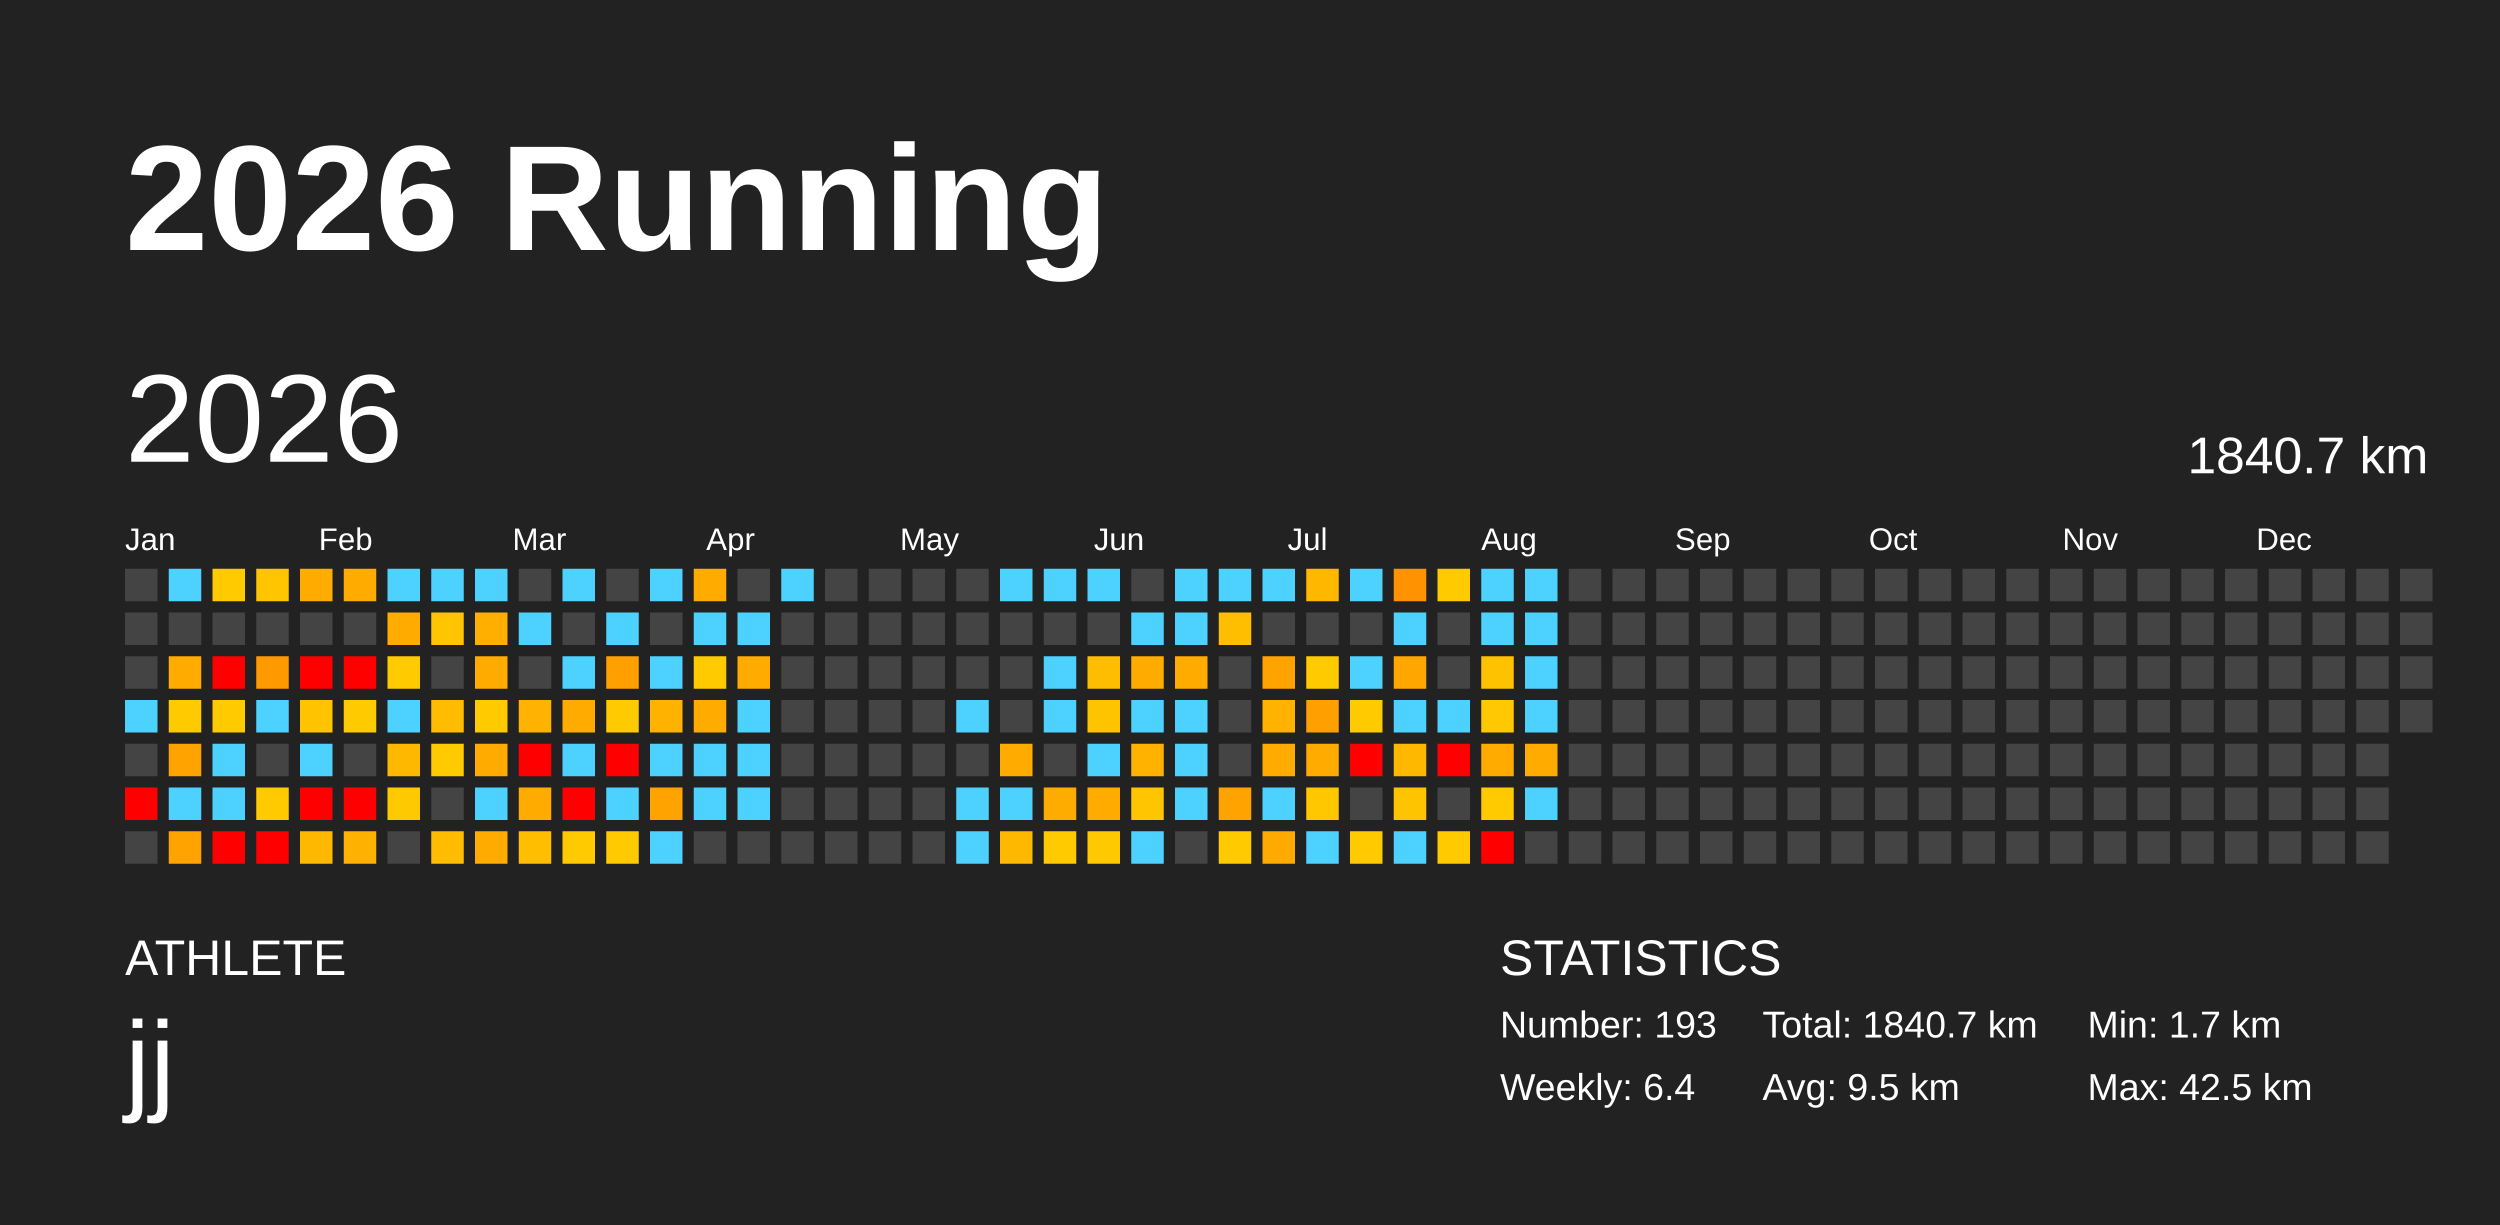
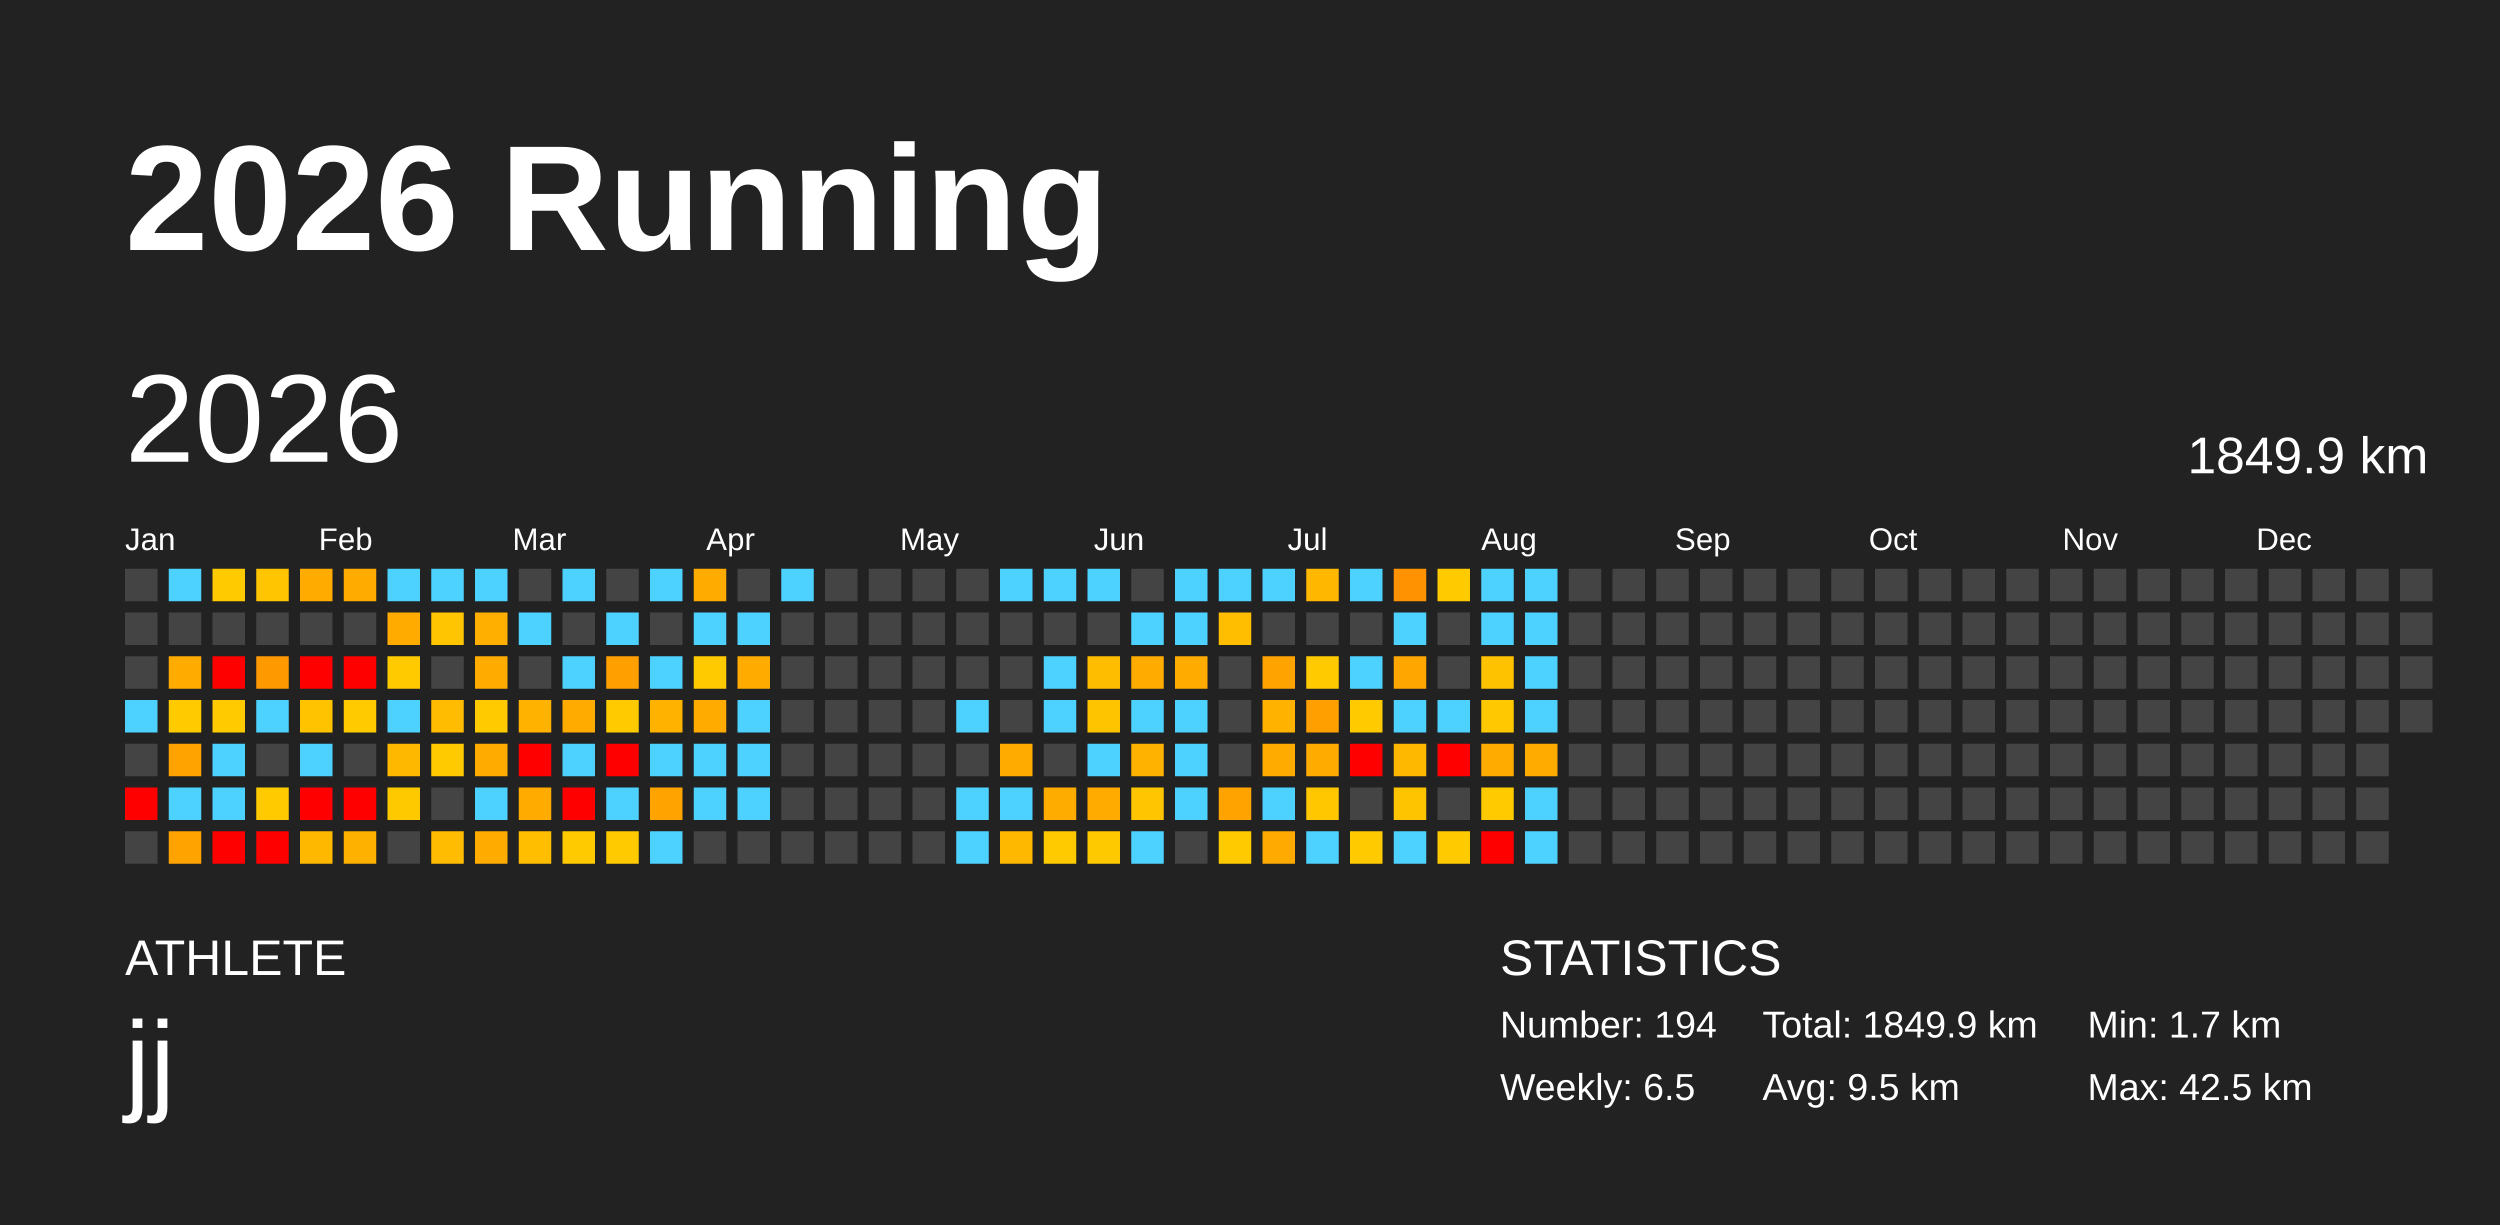
<svg xmlns="http://www.w3.org/2000/svg" baseProfile="full" height="98mm" version="1.1" viewBox="0,0,200,98" width="200mm">
  <defs />
  <rect fill="#222222" height="98" width="200" x="0" y="0" />
  <text fill="#FFFFFF" style="font-size:12px; font-family:Arial; font-weight:bold;" x="10" y="20">2026 Running</text>
  <text fill="#FFFFFF" style="font-size:4px; font-family:Arial" x="10" y="78">ATHLETE</text>
  <text fill="#FFFFFF" style="font-size:9px; font-family:Arial" x="10" y="88">jj</text>
  <text fill="#FFFFFF" style="font-size:4px; font-family:Arial" x="120" y="78">STATISTICS</text>
-   <text fill="#FFFFFF" style="font-size:3px; font-family:Arial" x="120" y="83">Number: 193</text>
-   <text fill="#FFFFFF" style="font-size:3px; font-family:Arial" x="120" y="88">Weekly: 6.4</text>
-   <text fill="#FFFFFF" style="font-size:3px; font-family:Arial" x="141" y="83">Total: 1840.7 km</text>
+   <text fill="#FFFFFF" style="font-size:3px; font-family:Arial" x="120" y="83">Number: 194</text>
+   <text fill="#FFFFFF" style="font-size:3px; font-family:Arial" x="120" y="88">Weekly: 6.5</text>
+   <text fill="#FFFFFF" style="font-size:3px; font-family:Arial" x="141" y="83">Total: 1849.9 km</text>
  <text fill="#FFFFFF" style="font-size:3px; font-family:Arial" x="141" y="88">Avg: 9.5 km</text>
  <text fill="#FFFFFF" style="font-size:3px; font-family:Arial" x="167" y="83">Min: 1.7 km</text>
  <text fill="#FFFFFF" style="font-size:3px; font-family:Arial" x="167" y="88">Max: 42.5 km</text>
  <text dominant-baseline="hanging" fill="#FFFFFF" style="font-size:10.0px; font-family:Arial;" x="10" y="30">2026</text>
-   <text dominant-baseline="hanging" fill="#FFFFFF" style="font-size:4.125px; font-family:Arial;" x="175" y="35">1840.7 km</text>
+   <text dominant-baseline="hanging" fill="#FFFFFF" style="font-size:4.125px; font-family:Arial;" x="175" y="35">1849.9 km</text>
  <text fill="#FFFFFF" style="font-size:2.5px; font-family:Arial" x="10.0" y="44">Jan</text>
  <text fill="#FFFFFF" style="font-size:2.5px; font-family:Arial" x="25.5" y="44">Feb</text>
  <text fill="#FFFFFF" style="font-size:2.5px; font-family:Arial" x="41.0" y="44">Mar</text>
  <text fill="#FFFFFF" style="font-size:2.5px; font-family:Arial" x="56.5" y="44">Apr</text>
  <text fill="#FFFFFF" style="font-size:2.5px; font-family:Arial" x="72.0" y="44">May</text>
  <text fill="#FFFFFF" style="font-size:2.5px; font-family:Arial" x="87.5" y="44">Jun</text>
  <text fill="#FFFFFF" style="font-size:2.5px; font-family:Arial" x="103.0" y="44">Jul</text>
  <text fill="#FFFFFF" style="font-size:2.5px; font-family:Arial" x="118.5" y="44">Aug</text>
  <text fill="#FFFFFF" style="font-size:2.5px; font-family:Arial" x="134.0" y="44">Sep</text>
  <text fill="#FFFFFF" style="font-size:2.5px; font-family:Arial" x="149.5" y="44">Oct</text>
  <text fill="#FFFFFF" style="font-size:2.5px; font-family:Arial" x="165.0" y="44">Nov</text>
  <text fill="#FFFFFF" style="font-size:2.5px; font-family:Arial" x="180.5" y="44">Dec</text>
  <rect fill="#444444" height="2.6" width="2.6" x="10.0" y="45.5" />
  <rect fill="#444444" height="2.6" width="2.6" x="10.0" y="49.0" />
  <rect fill="#444444" height="2.6" width="2.6" x="10.0" y="52.5" />
  <rect fill="#4dd2ff" height="2.6" width="2.6" x="10.0" y="56.0" />
  <rect fill="#444444" height="2.6" width="2.6" x="10.0" y="59.5" />
  <rect fill="red" height="2.6" width="2.6" x="10.0" y="63.0" />
  <rect fill="#444444" height="2.6" width="2.6" x="10.0" y="66.5" />
  <rect fill="#4dd2ff" height="2.6" width="2.6" x="13.5" y="45.5" />
  <rect fill="#444444" height="2.6" width="2.6" x="13.5" y="49.0" />
  <rect fill="#ffab00" height="2.6" width="2.6" x="13.5" y="52.5" />
  <rect fill="#ffcb00" height="2.6" width="2.6" x="13.5" y="56.0" />
  <rect fill="#ffa300" height="2.6" width="2.6" x="13.5" y="59.5" />
  <rect fill="#4dd2ff" height="2.6" width="2.6" x="13.5" y="63.0" />
  <rect fill="#ffa300" height="2.6" width="2.6" x="13.5" y="66.5" />
  <rect fill="#ffcb00" height="2.6" width="2.6" x="17.0" y="45.5" />
  <rect fill="#444444" height="2.6" width="2.6" x="17.0" y="49.0" />
  <rect fill="red" height="2.6" width="2.6" x="17.0" y="52.5" />
  <rect fill="#ffcb00" height="2.6" width="2.6" x="17.0" y="56.0" />
  <rect fill="#4dd2ff" height="2.6" width="2.6" x="17.0" y="59.5" />
  <rect fill="#4dd2ff" height="2.6" width="2.6" x="17.0" y="63.0" />
  <rect fill="red" height="2.6" width="2.6" x="17.0" y="66.5" />
  <rect fill="#ffc500" height="2.6" width="2.6" x="20.5" y="45.5" />
  <rect fill="#444444" height="2.6" width="2.6" x="20.5" y="49.0" />
  <rect fill="#ff9900" height="2.6" width="2.6" x="20.5" y="52.5" />
  <rect fill="#4dd2ff" height="2.6" width="2.6" x="20.5" y="56.0" />
  <rect fill="#444444" height="2.6" width="2.6" x="20.5" y="59.5" />
  <rect fill="#ffcb00" height="2.6" width="2.6" x="20.5" y="63.0" />
  <rect fill="red" height="2.6" width="2.6" x="20.5" y="66.5" />
  <rect fill="#ffab00" height="2.6" width="2.6" x="24.0" y="45.5" />
  <rect fill="#444444" height="2.6" width="2.6" x="24.0" y="49.0" />
  <rect fill="red" height="2.6" width="2.6" x="24.0" y="52.5" />
  <rect fill="#ffc300" height="2.6" width="2.6" x="24.0" y="56.0" />
  <rect fill="#4dd2ff" height="2.6" width="2.6" x="24.0" y="59.5" />
  <rect fill="red" height="2.6" width="2.6" x="24.0" y="63.0" />
  <rect fill="#ffb800" height="2.6" width="2.6" x="24.0" y="66.5" />
  <rect fill="#ffab00" height="2.6" width="2.6" x="27.5" y="45.5" />
  <rect fill="#444444" height="2.6" width="2.6" x="27.5" y="49.0" />
  <rect fill="red" height="2.6" width="2.6" x="27.5" y="52.5" />
  <rect fill="#ffcb00" height="2.6" width="2.6" x="27.5" y="56.0" />
  <rect fill="#444444" height="2.6" width="2.6" x="27.5" y="59.5" />
  <rect fill="red" height="2.6" width="2.6" x="27.5" y="63.0" />
  <rect fill="#ffb100" height="2.6" width="2.6" x="27.5" y="66.5" />
  <rect fill="#4dd2ff" height="2.6" width="2.6" x="31.0" y="45.5" />
  <rect fill="#ffab00" height="2.6" width="2.6" x="31.0" y="49.0" />
  <rect fill="#ffcb00" height="2.6" width="2.6" x="31.0" y="52.5" />
  <rect fill="#4dd2ff" height="2.6" width="2.6" x="31.0" y="56.0" />
  <rect fill="#ffb800" height="2.6" width="2.6" x="31.0" y="59.5" />
  <rect fill="#ffc900" height="2.6" width="2.6" x="31.0" y="63.0" />
  <rect fill="#444444" height="2.6" width="2.6" x="31.0" y="66.5" />
  <rect fill="#4dd2ff" height="2.6" width="2.6" x="34.5" y="45.5" />
  <rect fill="#ffc500" height="2.6" width="2.6" x="34.5" y="49.0" />
  <rect fill="#444444" height="2.6" width="2.6" x="34.5" y="52.5" />
  <rect fill="#ffbc00" height="2.6" width="2.6" x="34.5" y="56.0" />
  <rect fill="#ffcb00" height="2.6" width="2.6" x="34.5" y="59.5" />
  <rect fill="#444444" height="2.6" width="2.6" x="34.5" y="63.0" />
  <rect fill="#ffbc00" height="2.6" width="2.6" x="34.5" y="66.5" />
  <rect fill="#4dd2ff" height="2.6" width="2.6" x="38.0" y="45.5" />
  <rect fill="#ffaf00" height="2.6" width="2.6" x="38.0" y="49.0" />
  <rect fill="#ffab00" height="2.6" width="2.6" x="38.0" y="52.5" />
  <rect fill="#ffcb00" height="2.6" width="2.6" x="38.0" y="56.0" />
  <rect fill="#ffab00" height="2.6" width="2.6" x="38.0" y="59.5" />
  <rect fill="#4dd2ff" height="2.6" width="2.6" x="38.0" y="63.0" />
  <rect fill="#ffab00" height="2.6" width="2.6" x="38.0" y="66.5" />
  <rect fill="#444444" height="2.6" width="2.6" x="41.5" y="45.5" />
  <rect fill="#4dd2ff" height="2.6" width="2.6" x="41.5" y="49.0" />
  <rect fill="#444444" height="2.6" width="2.6" x="41.5" y="52.5" />
  <rect fill="#ffb200" height="2.6" width="2.6" x="41.5" y="56.0" />
  <rect fill="red" height="2.6" width="2.6" x="41.5" y="59.5" />
  <rect fill="#ffab00" height="2.6" width="2.6" x="41.5" y="63.0" />
  <rect fill="#ffbf00" height="2.6" width="2.6" x="41.5" y="66.5" />
  <rect fill="#4dd2ff" height="2.6" width="2.6" x="45.0" y="45.5" />
  <rect fill="#444444" height="2.6" width="2.6" x="45.0" y="49.0" />
  <rect fill="#4dd2ff" height="2.6" width="2.6" x="45.0" y="52.5" />
  <rect fill="#ffab00" height="2.6" width="2.6" x="45.0" y="56.0" />
  <rect fill="#4dd2ff" height="2.6" width="2.6" x="45.0" y="59.5" />
  <rect fill="red" height="2.6" width="2.6" x="45.0" y="63.0" />
  <rect fill="#ffcb00" height="2.6" width="2.6" x="45.0" y="66.5" />
  <rect fill="#444444" height="2.6" width="2.6" x="48.5" y="45.5" />
  <rect fill="#4dd2ff" height="2.6" width="2.6" x="48.5" y="49.0" />
  <rect fill="#ff9f00" height="2.6" width="2.6" x="48.5" y="52.5" />
  <rect fill="#ffcb00" height="2.6" width="2.6" x="48.5" y="56.0" />
  <rect fill="red" height="2.6" width="2.6" x="48.5" y="59.5" />
  <rect fill="#4dd2ff" height="2.6" width="2.6" x="48.5" y="63.0" />
  <rect fill="#ffcb00" height="2.6" width="2.6" x="48.5" y="66.5" />
  <rect fill="#4dd2ff" height="2.6" width="2.6" x="52.0" y="45.5" />
  <rect fill="#444444" height="2.6" width="2.6" x="52.0" y="49.0" />
  <rect fill="#4dd2ff" height="2.6" width="2.6" x="52.0" y="52.5" />
  <rect fill="#ffb200" height="2.6" width="2.6" x="52.0" y="56.0" />
  <rect fill="#4dd2ff" height="2.6" width="2.6" x="52.0" y="59.5" />
  <rect fill="#ffa300" height="2.6" width="2.6" x="52.0" y="63.0" />
  <rect fill="#4dd2ff" height="2.6" width="2.6" x="52.0" y="66.5" />
  <rect fill="#ffab00" height="2.6" width="2.6" x="55.5" y="45.5" />
  <rect fill="#4dd2ff" height="2.6" width="2.6" x="55.5" y="49.0" />
  <rect fill="#ffcb00" height="2.6" width="2.6" x="55.5" y="52.5" />
  <rect fill="#ffab00" height="2.6" width="2.6" x="55.5" y="56.0" />
  <rect fill="#4dd2ff" height="2.6" width="2.6" x="55.5" y="59.5" />
  <rect fill="#4dd2ff" height="2.6" width="2.6" x="55.5" y="63.0" />
  <rect fill="#444444" height="2.6" width="2.6" x="55.5" y="66.5" />
  <rect fill="#444444" height="2.6" width="2.6" x="59.0" y="45.5" />
  <rect fill="#4dd2ff" height="2.6" width="2.6" x="59.0" y="49.0" />
  <rect fill="#ffab00" height="2.6" width="2.6" x="59.0" y="52.5" />
  <rect fill="#4dd2ff" height="2.6" width="2.6" x="59.0" y="56.0" />
  <rect fill="#4dd2ff" height="2.6" width="2.6" x="59.0" y="59.5" />
  <rect fill="#4dd2ff" height="2.6" width="2.6" x="59.0" y="63.0" />
  <rect fill="#444444" height="2.6" width="2.6" x="59.0" y="66.5" />
  <rect fill="#4dd2ff" height="2.6" width="2.6" x="62.5" y="45.5" />
  <rect fill="#444444" height="2.6" width="2.6" x="62.5" y="49.0" />
  <rect fill="#444444" height="2.6" width="2.6" x="62.5" y="52.5" />
  <rect fill="#444444" height="2.6" width="2.6" x="62.5" y="56.0" />
  <rect fill="#444444" height="2.6" width="2.6" x="62.5" y="59.5" />
  <rect fill="#444444" height="2.6" width="2.6" x="62.5" y="63.0" />
  <rect fill="#444444" height="2.6" width="2.6" x="62.5" y="66.5" />
  <rect fill="#444444" height="2.6" width="2.6" x="66.0" y="45.5" />
  <rect fill="#444444" height="2.6" width="2.6" x="66.0" y="49.0" />
  <rect fill="#444444" height="2.6" width="2.6" x="66.0" y="52.5" />
  <rect fill="#444444" height="2.6" width="2.6" x="66.0" y="56.0" />
  <rect fill="#444444" height="2.6" width="2.6" x="66.0" y="59.5" />
  <rect fill="#444444" height="2.6" width="2.6" x="66.0" y="63.0" />
  <rect fill="#444444" height="2.6" width="2.6" x="66.0" y="66.5" />
  <rect fill="#444444" height="2.6" width="2.6" x="69.5" y="45.5" />
  <rect fill="#444444" height="2.6" width="2.6" x="69.5" y="49.0" />
  <rect fill="#444444" height="2.6" width="2.6" x="69.5" y="52.5" />
  <rect fill="#444444" height="2.6" width="2.6" x="69.5" y="56.0" />
  <rect fill="#444444" height="2.6" width="2.6" x="69.5" y="59.5" />
  <rect fill="#444444" height="2.6" width="2.6" x="69.5" y="63.0" />
  <rect fill="#444444" height="2.6" width="2.6" x="69.5" y="66.5" />
  <rect fill="#444444" height="2.6" width="2.6" x="73.0" y="45.5" />
  <rect fill="#444444" height="2.6" width="2.6" x="73.0" y="49.0" />
  <rect fill="#444444" height="2.6" width="2.6" x="73.0" y="52.5" />
  <rect fill="#444444" height="2.6" width="2.6" x="73.0" y="56.0" />
  <rect fill="#444444" height="2.6" width="2.6" x="73.0" y="59.5" />
  <rect fill="#444444" height="2.6" width="2.6" x="73.0" y="63.0" />
  <rect fill="#444444" height="2.6" width="2.6" x="73.0" y="66.5" />
  <rect fill="#444444" height="2.6" width="2.6" x="76.5" y="45.5" />
  <rect fill="#444444" height="2.6" width="2.6" x="76.5" y="49.0" />
  <rect fill="#444444" height="2.6" width="2.6" x="76.5" y="52.5" />
  <rect fill="#4dd2ff" height="2.6" width="2.6" x="76.5" y="56.0" />
  <rect fill="#444444" height="2.6" width="2.6" x="76.5" y="59.5" />
  <rect fill="#4dd2ff" height="2.6" width="2.6" x="76.5" y="63.0" />
  <rect fill="#4dd2ff" height="2.6" width="2.6" x="76.5" y="66.5" />
  <rect fill="#4dd2ff" height="2.6" width="2.6" x="80.0" y="45.5" />
  <rect fill="#444444" height="2.6" width="2.6" x="80.0" y="49.0" />
  <rect fill="#444444" height="2.6" width="2.6" x="80.0" y="52.5" />
  <rect fill="#444444" height="2.6" width="2.6" x="80.0" y="56.0" />
  <rect fill="#ffab00" height="2.6" width="2.6" x="80.0" y="59.5" />
  <rect fill="#4dd2ff" height="2.6" width="2.6" x="80.0" y="63.0" />
  <rect fill="#ffb800" height="2.6" width="2.6" x="80.0" y="66.5" />
  <rect fill="#4dd2ff" height="2.6" width="2.6" x="83.5" y="45.5" />
  <rect fill="#444444" height="2.6" width="2.6" x="83.5" y="49.0" />
  <rect fill="#4dd2ff" height="2.6" width="2.6" x="83.5" y="52.5" />
  <rect fill="#4dd2ff" height="2.6" width="2.6" x="83.5" y="56.0" />
  <rect fill="#444444" height="2.6" width="2.6" x="83.5" y="59.5" />
  <rect fill="#ffac00" height="2.6" width="2.6" x="83.5" y="63.0" />
  <rect fill="#ffcb00" height="2.6" width="2.6" x="83.5" y="66.5" />
  <rect fill="#4dd2ff" height="2.6" width="2.6" x="87.0" y="45.5" />
  <rect fill="#444444" height="2.6" width="2.6" x="87.0" y="49.0" />
  <rect fill="#ffbd00" height="2.6" width="2.6" x="87.0" y="52.5" />
  <rect fill="#ffc400" height="2.6" width="2.6" x="87.0" y="56.0" />
  <rect fill="#4dd2ff" height="2.6" width="2.6" x="87.0" y="59.5" />
  <rect fill="#ffab00" height="2.6" width="2.6" x="87.0" y="63.0" />
  <rect fill="#ffc900" height="2.6" width="2.6" x="87.0" y="66.5" />
  <rect fill="#444444" height="2.6" width="2.6" x="90.5" y="45.5" />
  <rect fill="#4dd2ff" height="2.6" width="2.6" x="90.5" y="49.0" />
  <rect fill="#ffab00" height="2.6" width="2.6" x="90.5" y="52.5" />
  <rect fill="#4dd2ff" height="2.6" width="2.6" x="90.5" y="56.0" />
  <rect fill="#ffb200" height="2.6" width="2.6" x="90.5" y="59.5" />
  <rect fill="#ffc500" height="2.6" width="2.6" x="90.5" y="63.0" />
  <rect fill="#4dd2ff" height="2.6" width="2.6" x="90.5" y="66.5" />
  <rect fill="#4dd2ff" height="2.6" width="2.6" x="94.0" y="45.5" />
  <rect fill="#4dd2ff" height="2.6" width="2.6" x="94.0" y="49.0" />
  <rect fill="#ffab00" height="2.6" width="2.6" x="94.0" y="52.5" />
  <rect fill="#4dd2ff" height="2.6" width="2.6" x="94.0" y="56.0" />
  <rect fill="#4dd2ff" height="2.6" width="2.6" x="94.0" y="59.5" />
  <rect fill="#4dd2ff" height="2.6" width="2.6" x="94.0" y="63.0" />
  <rect fill="#444444" height="2.6" width="2.6" x="94.0" y="66.5" />
  <rect fill="#4dd2ff" height="2.6" width="2.6" x="97.5" y="45.5" />
  <rect fill="#ffbf00" height="2.6" width="2.6" x="97.5" y="49.0" />
  <rect fill="#444444" height="2.6" width="2.6" x="97.5" y="52.5" />
  <rect fill="#444444" height="2.6" width="2.6" x="97.5" y="56.0" />
  <rect fill="#444444" height="2.6" width="2.6" x="97.5" y="59.5" />
  <rect fill="#ffa300" height="2.6" width="2.6" x="97.5" y="63.0" />
  <rect fill="#ffcb00" height="2.6" width="2.6" x="97.5" y="66.5" />
  <rect fill="#4dd2ff" height="2.6" width="2.6" x="101.0" y="45.5" />
  <rect fill="#444444" height="2.6" width="2.6" x="101.0" y="49.0" />
  <rect fill="#ffa300" height="2.6" width="2.6" x="101.0" y="52.5" />
  <rect fill="#ffb200" height="2.6" width="2.6" x="101.0" y="56.0" />
  <rect fill="#ffab00" height="2.6" width="2.6" x="101.0" y="59.5" />
  <rect fill="#4dd2ff" height="2.6" width="2.6" x="101.0" y="63.0" />
  <rect fill="#ffaa00" height="2.6" width="2.6" x="101.0" y="66.5" />
  <rect fill="#ffb700" height="2.6" width="2.6" x="104.5" y="45.5" />
  <rect fill="#444444" height="2.6" width="2.6" x="104.5" y="49.0" />
  <rect fill="#ffcb00" height="2.6" width="2.6" x="104.5" y="52.5" />
  <rect fill="#ff9f00" height="2.6" width="2.6" x="104.5" y="56.0" />
  <rect fill="#ffab00" height="2.6" width="2.6" x="104.5" y="59.5" />
  <rect fill="#ffc700" height="2.6" width="2.6" x="104.5" y="63.0" />
  <rect fill="#4dd2ff" height="2.6" width="2.6" x="104.5" y="66.5" />
  <rect fill="#4dd2ff" height="2.6" width="2.6" x="108.0" y="45.5" />
  <rect fill="#444444" height="2.6" width="2.6" x="108.0" y="49.0" />
  <rect fill="#4dd2ff" height="2.6" width="2.6" x="108.0" y="52.5" />
  <rect fill="#ffcb00" height="2.6" width="2.6" x="108.0" y="56.0" />
  <rect fill="red" height="2.6" width="2.6" x="108.0" y="59.5" />
  <rect fill="#444444" height="2.6" width="2.6" x="108.0" y="63.0" />
  <rect fill="#ffcb00" height="2.6" width="2.6" x="108.0" y="66.5" />
  <rect fill="#ff9200" height="2.6" width="2.6" x="111.5" y="45.5" />
  <rect fill="#4dd2ff" height="2.6" width="2.6" x="111.5" y="49.0" />
  <rect fill="#ffa600" height="2.6" width="2.6" x="111.5" y="52.5" />
  <rect fill="#4dd2ff" height="2.6" width="2.6" x="111.5" y="56.0" />
  <rect fill="#ffb800" height="2.6" width="2.6" x="111.5" y="59.5" />
  <rect fill="#ffc400" height="2.6" width="2.6" x="111.5" y="63.0" />
  <rect fill="#4dd2ff" height="2.6" width="2.6" x="111.5" y="66.5" />
  <rect fill="#ffcb00" height="2.6" width="2.6" x="115.0" y="45.5" />
  <rect fill="#444444" height="2.6" width="2.6" x="115.0" y="49.0" />
  <rect fill="#444444" height="2.6" width="2.6" x="115.0" y="52.5" />
  <rect fill="#4dd2ff" height="2.6" width="2.6" x="115.0" y="56.0" />
  <rect fill="red" height="2.6" width="2.6" x="115.0" y="59.5" />
  <rect fill="#444444" height="2.6" width="2.6" x="115.0" y="63.0" />
  <rect fill="#ffca00" height="2.6" width="2.6" x="115.0" y="66.5" />
  <rect fill="#4dd2ff" height="2.6" width="2.6" x="118.5" y="45.5" />
  <rect fill="#4dd2ff" height="2.6" width="2.6" x="118.5" y="49.0" />
  <rect fill="#ffc200" height="2.6" width="2.6" x="118.5" y="52.5" />
  <rect fill="#ffc800" height="2.6" width="2.6" x="118.5" y="56.0" />
  <rect fill="#ffab00" height="2.6" width="2.6" x="118.5" y="59.5" />
  <rect fill="#ffcb00" height="2.6" width="2.6" x="118.5" y="63.0" />
  <rect fill="red" height="2.6" width="2.6" x="118.5" y="66.5" />
  <rect fill="#4dd2ff" height="2.6" width="2.6" x="122.0" y="45.5" />
  <rect fill="#4dd2ff" height="2.6" width="2.6" x="122.0" y="49.0" />
  <rect fill="#4dd2ff" height="2.6" width="2.6" x="122.0" y="52.5" />
  <rect fill="#4dd2ff" height="2.6" width="2.6" x="122.0" y="56.0" />
  <rect fill="#ffab00" height="2.6" width="2.6" x="122.0" y="59.5" />
  <rect fill="#4dd2ff" height="2.6" width="2.6" x="122.0" y="63.0" />
-   <rect fill="#444444" height="2.6" width="2.6" x="122.0" y="66.5" />
+   <rect fill="#4dd2ff" height="2.6" width="2.6" x="122.0" y="66.5" />
  <rect fill="#444444" height="2.6" width="2.6" x="125.5" y="45.5" />
  <rect fill="#444444" height="2.6" width="2.6" x="125.5" y="49.0" />
  <rect fill="#444444" height="2.6" width="2.6" x="125.5" y="52.5" />
  <rect fill="#444444" height="2.6" width="2.6" x="125.5" y="56.0" />
  <rect fill="#444444" height="2.6" width="2.6" x="125.5" y="59.5" />
  <rect fill="#444444" height="2.6" width="2.6" x="125.5" y="63.0" />
  <rect fill="#444444" height="2.6" width="2.6" x="125.5" y="66.5" />
  <rect fill="#444444" height="2.6" width="2.6" x="129.0" y="45.5" />
  <rect fill="#444444" height="2.6" width="2.6" x="129.0" y="49.0" />
  <rect fill="#444444" height="2.6" width="2.6" x="129.0" y="52.5" />
  <rect fill="#444444" height="2.6" width="2.6" x="129.0" y="56.0" />
  <rect fill="#444444" height="2.6" width="2.6" x="129.0" y="59.5" />
  <rect fill="#444444" height="2.6" width="2.6" x="129.0" y="63.0" />
  <rect fill="#444444" height="2.6" width="2.6" x="129.0" y="66.5" />
  <rect fill="#444444" height="2.6" width="2.6" x="132.5" y="45.5" />
  <rect fill="#444444" height="2.6" width="2.6" x="132.5" y="49.0" />
  <rect fill="#444444" height="2.6" width="2.6" x="132.5" y="52.5" />
  <rect fill="#444444" height="2.6" width="2.6" x="132.5" y="56.0" />
  <rect fill="#444444" height="2.6" width="2.6" x="132.5" y="59.5" />
  <rect fill="#444444" height="2.6" width="2.6" x="132.5" y="63.0" />
  <rect fill="#444444" height="2.6" width="2.6" x="132.5" y="66.5" />
  <rect fill="#444444" height="2.6" width="2.6" x="136.0" y="45.5" />
  <rect fill="#444444" height="2.6" width="2.6" x="136.0" y="49.0" />
  <rect fill="#444444" height="2.6" width="2.6" x="136.0" y="52.5" />
  <rect fill="#444444" height="2.6" width="2.6" x="136.0" y="56.0" />
  <rect fill="#444444" height="2.6" width="2.6" x="136.0" y="59.5" />
  <rect fill="#444444" height="2.6" width="2.6" x="136.0" y="63.0" />
  <rect fill="#444444" height="2.6" width="2.6" x="136.0" y="66.5" />
  <rect fill="#444444" height="2.6" width="2.6" x="139.5" y="45.5" />
  <rect fill="#444444" height="2.6" width="2.6" x="139.5" y="49.0" />
  <rect fill="#444444" height="2.6" width="2.6" x="139.5" y="52.5" />
  <rect fill="#444444" height="2.6" width="2.6" x="139.5" y="56.0" />
  <rect fill="#444444" height="2.6" width="2.6" x="139.5" y="59.5" />
  <rect fill="#444444" height="2.6" width="2.6" x="139.5" y="63.0" />
  <rect fill="#444444" height="2.6" width="2.6" x="139.5" y="66.5" />
  <rect fill="#444444" height="2.6" width="2.6" x="143.0" y="45.5" />
  <rect fill="#444444" height="2.6" width="2.6" x="143.0" y="49.0" />
  <rect fill="#444444" height="2.6" width="2.6" x="143.0" y="52.5" />
  <rect fill="#444444" height="2.6" width="2.6" x="143.0" y="56.0" />
  <rect fill="#444444" height="2.6" width="2.6" x="143.0" y="59.5" />
  <rect fill="#444444" height="2.6" width="2.6" x="143.0" y="63.0" />
  <rect fill="#444444" height="2.6" width="2.6" x="143.0" y="66.5" />
  <rect fill="#444444" height="2.6" width="2.6" x="146.5" y="45.5" />
  <rect fill="#444444" height="2.6" width="2.6" x="146.5" y="49.0" />
  <rect fill="#444444" height="2.6" width="2.6" x="146.5" y="52.5" />
  <rect fill="#444444" height="2.6" width="2.6" x="146.5" y="56.0" />
  <rect fill="#444444" height="2.6" width="2.6" x="146.5" y="59.5" />
  <rect fill="#444444" height="2.6" width="2.6" x="146.5" y="63.0" />
  <rect fill="#444444" height="2.6" width="2.6" x="146.5" y="66.5" />
  <rect fill="#444444" height="2.6" width="2.6" x="150.0" y="45.5" />
  <rect fill="#444444" height="2.6" width="2.6" x="150.0" y="49.0" />
  <rect fill="#444444" height="2.6" width="2.6" x="150.0" y="52.5" />
  <rect fill="#444444" height="2.6" width="2.6" x="150.0" y="56.0" />
  <rect fill="#444444" height="2.6" width="2.6" x="150.0" y="59.5" />
  <rect fill="#444444" height="2.6" width="2.6" x="150.0" y="63.0" />
  <rect fill="#444444" height="2.6" width="2.6" x="150.0" y="66.5" />
  <rect fill="#444444" height="2.6" width="2.6" x="153.5" y="45.5" />
  <rect fill="#444444" height="2.6" width="2.6" x="153.5" y="49.0" />
  <rect fill="#444444" height="2.6" width="2.6" x="153.5" y="52.5" />
  <rect fill="#444444" height="2.6" width="2.6" x="153.5" y="56.0" />
  <rect fill="#444444" height="2.6" width="2.6" x="153.5" y="59.5" />
  <rect fill="#444444" height="2.6" width="2.6" x="153.5" y="63.0" />
  <rect fill="#444444" height="2.6" width="2.6" x="153.5" y="66.5" />
  <rect fill="#444444" height="2.6" width="2.6" x="157.0" y="45.5" />
  <rect fill="#444444" height="2.6" width="2.6" x="157.0" y="49.0" />
  <rect fill="#444444" height="2.6" width="2.6" x="157.0" y="52.5" />
  <rect fill="#444444" height="2.6" width="2.6" x="157.0" y="56.0" />
  <rect fill="#444444" height="2.6" width="2.6" x="157.0" y="59.5" />
  <rect fill="#444444" height="2.6" width="2.6" x="157.0" y="63.0" />
  <rect fill="#444444" height="2.6" width="2.6" x="157.0" y="66.5" />
  <rect fill="#444444" height="2.6" width="2.6" x="160.5" y="45.5" />
  <rect fill="#444444" height="2.6" width="2.6" x="160.5" y="49.0" />
  <rect fill="#444444" height="2.6" width="2.6" x="160.5" y="52.5" />
  <rect fill="#444444" height="2.6" width="2.6" x="160.5" y="56.0" />
  <rect fill="#444444" height="2.6" width="2.6" x="160.5" y="59.5" />
  <rect fill="#444444" height="2.6" width="2.6" x="160.5" y="63.0" />
  <rect fill="#444444" height="2.6" width="2.6" x="160.5" y="66.5" />
  <rect fill="#444444" height="2.6" width="2.6" x="164.0" y="45.5" />
  <rect fill="#444444" height="2.6" width="2.6" x="164.0" y="49.0" />
  <rect fill="#444444" height="2.6" width="2.6" x="164.0" y="52.5" />
  <rect fill="#444444" height="2.6" width="2.6" x="164.0" y="56.0" />
  <rect fill="#444444" height="2.6" width="2.6" x="164.0" y="59.5" />
  <rect fill="#444444" height="2.6" width="2.6" x="164.0" y="63.0" />
  <rect fill="#444444" height="2.6" width="2.6" x="164.0" y="66.5" />
  <rect fill="#444444" height="2.6" width="2.6" x="167.5" y="45.5" />
  <rect fill="#444444" height="2.6" width="2.6" x="167.5" y="49.0" />
  <rect fill="#444444" height="2.6" width="2.6" x="167.5" y="52.5" />
  <rect fill="#444444" height="2.6" width="2.6" x="167.5" y="56.0" />
  <rect fill="#444444" height="2.6" width="2.6" x="167.5" y="59.5" />
  <rect fill="#444444" height="2.6" width="2.6" x="167.5" y="63.0" />
  <rect fill="#444444" height="2.6" width="2.6" x="167.5" y="66.5" />
  <rect fill="#444444" height="2.6" width="2.6" x="171.0" y="45.5" />
  <rect fill="#444444" height="2.6" width="2.6" x="171.0" y="49.0" />
  <rect fill="#444444" height="2.6" width="2.6" x="171.0" y="52.5" />
  <rect fill="#444444" height="2.6" width="2.6" x="171.0" y="56.0" />
  <rect fill="#444444" height="2.6" width="2.6" x="171.0" y="59.5" />
  <rect fill="#444444" height="2.6" width="2.6" x="171.0" y="63.0" />
  <rect fill="#444444" height="2.6" width="2.6" x="171.0" y="66.5" />
  <rect fill="#444444" height="2.6" width="2.6" x="174.5" y="45.5" />
  <rect fill="#444444" height="2.6" width="2.6" x="174.5" y="49.0" />
  <rect fill="#444444" height="2.6" width="2.6" x="174.5" y="52.5" />
  <rect fill="#444444" height="2.6" width="2.6" x="174.5" y="56.0" />
  <rect fill="#444444" height="2.6" width="2.6" x="174.5" y="59.5" />
  <rect fill="#444444" height="2.6" width="2.6" x="174.5" y="63.0" />
  <rect fill="#444444" height="2.6" width="2.6" x="174.5" y="66.5" />
  <rect fill="#444444" height="2.6" width="2.6" x="178.0" y="45.5" />
  <rect fill="#444444" height="2.6" width="2.6" x="178.0" y="49.0" />
  <rect fill="#444444" height="2.6" width="2.6" x="178.0" y="52.5" />
  <rect fill="#444444" height="2.6" width="2.6" x="178.0" y="56.0" />
  <rect fill="#444444" height="2.6" width="2.6" x="178.0" y="59.5" />
  <rect fill="#444444" height="2.6" width="2.6" x="178.0" y="63.0" />
  <rect fill="#444444" height="2.6" width="2.6" x="178.0" y="66.5" />
  <rect fill="#444444" height="2.6" width="2.6" x="181.5" y="45.5" />
  <rect fill="#444444" height="2.6" width="2.6" x="181.5" y="49.0" />
  <rect fill="#444444" height="2.6" width="2.6" x="181.5" y="52.5" />
  <rect fill="#444444" height="2.6" width="2.6" x="181.5" y="56.0" />
  <rect fill="#444444" height="2.6" width="2.6" x="181.5" y="59.5" />
  <rect fill="#444444" height="2.6" width="2.6" x="181.5" y="63.0" />
  <rect fill="#444444" height="2.6" width="2.6" x="181.5" y="66.5" />
  <rect fill="#444444" height="2.6" width="2.6" x="185.0" y="45.5" />
  <rect fill="#444444" height="2.6" width="2.6" x="185.0" y="49.0" />
  <rect fill="#444444" height="2.6" width="2.6" x="185.0" y="52.5" />
  <rect fill="#444444" height="2.6" width="2.6" x="185.0" y="56.0" />
  <rect fill="#444444" height="2.6" width="2.6" x="185.0" y="59.5" />
  <rect fill="#444444" height="2.6" width="2.6" x="185.0" y="63.0" />
  <rect fill="#444444" height="2.6" width="2.6" x="185.0" y="66.5" />
  <rect fill="#444444" height="2.6" width="2.6" x="188.5" y="45.5" />
  <rect fill="#444444" height="2.6" width="2.6" x="188.5" y="49.0" />
  <rect fill="#444444" height="2.6" width="2.6" x="188.5" y="52.5" />
  <rect fill="#444444" height="2.6" width="2.6" x="188.5" y="56.0" />
  <rect fill="#444444" height="2.6" width="2.6" x="188.5" y="59.5" />
  <rect fill="#444444" height="2.6" width="2.6" x="188.5" y="63.0" />
  <rect fill="#444444" height="2.6" width="2.6" x="188.5" y="66.5" />
  <rect fill="#444444" height="2.6" width="2.6" x="192.0" y="45.5" />
  <rect fill="#444444" height="2.6" width="2.6" x="192.0" y="49.0" />
  <rect fill="#444444" height="2.6" width="2.6" x="192.0" y="52.5" />
  <rect fill="#444444" height="2.6" width="2.6" x="192.0" y="56.0" />
</svg>
